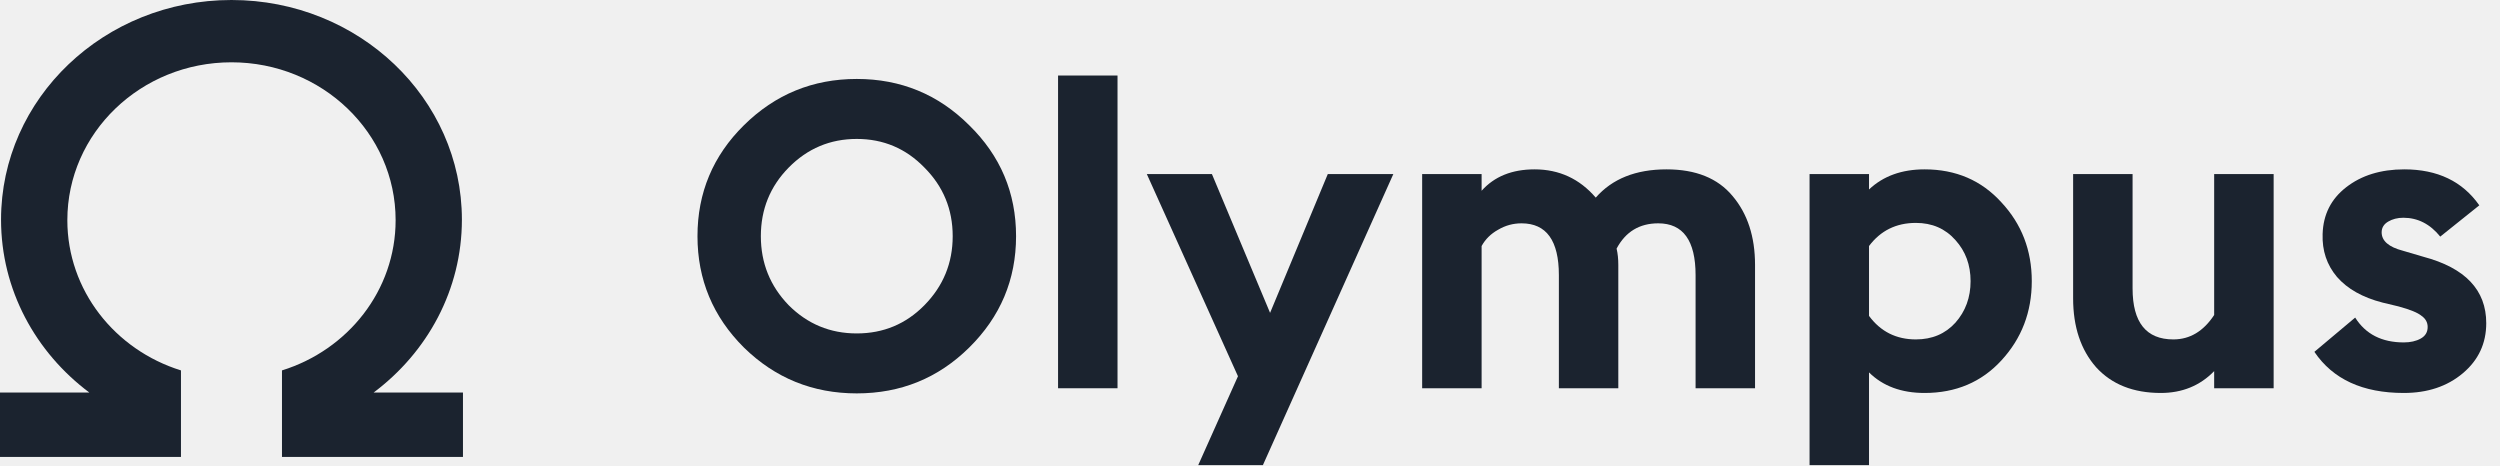
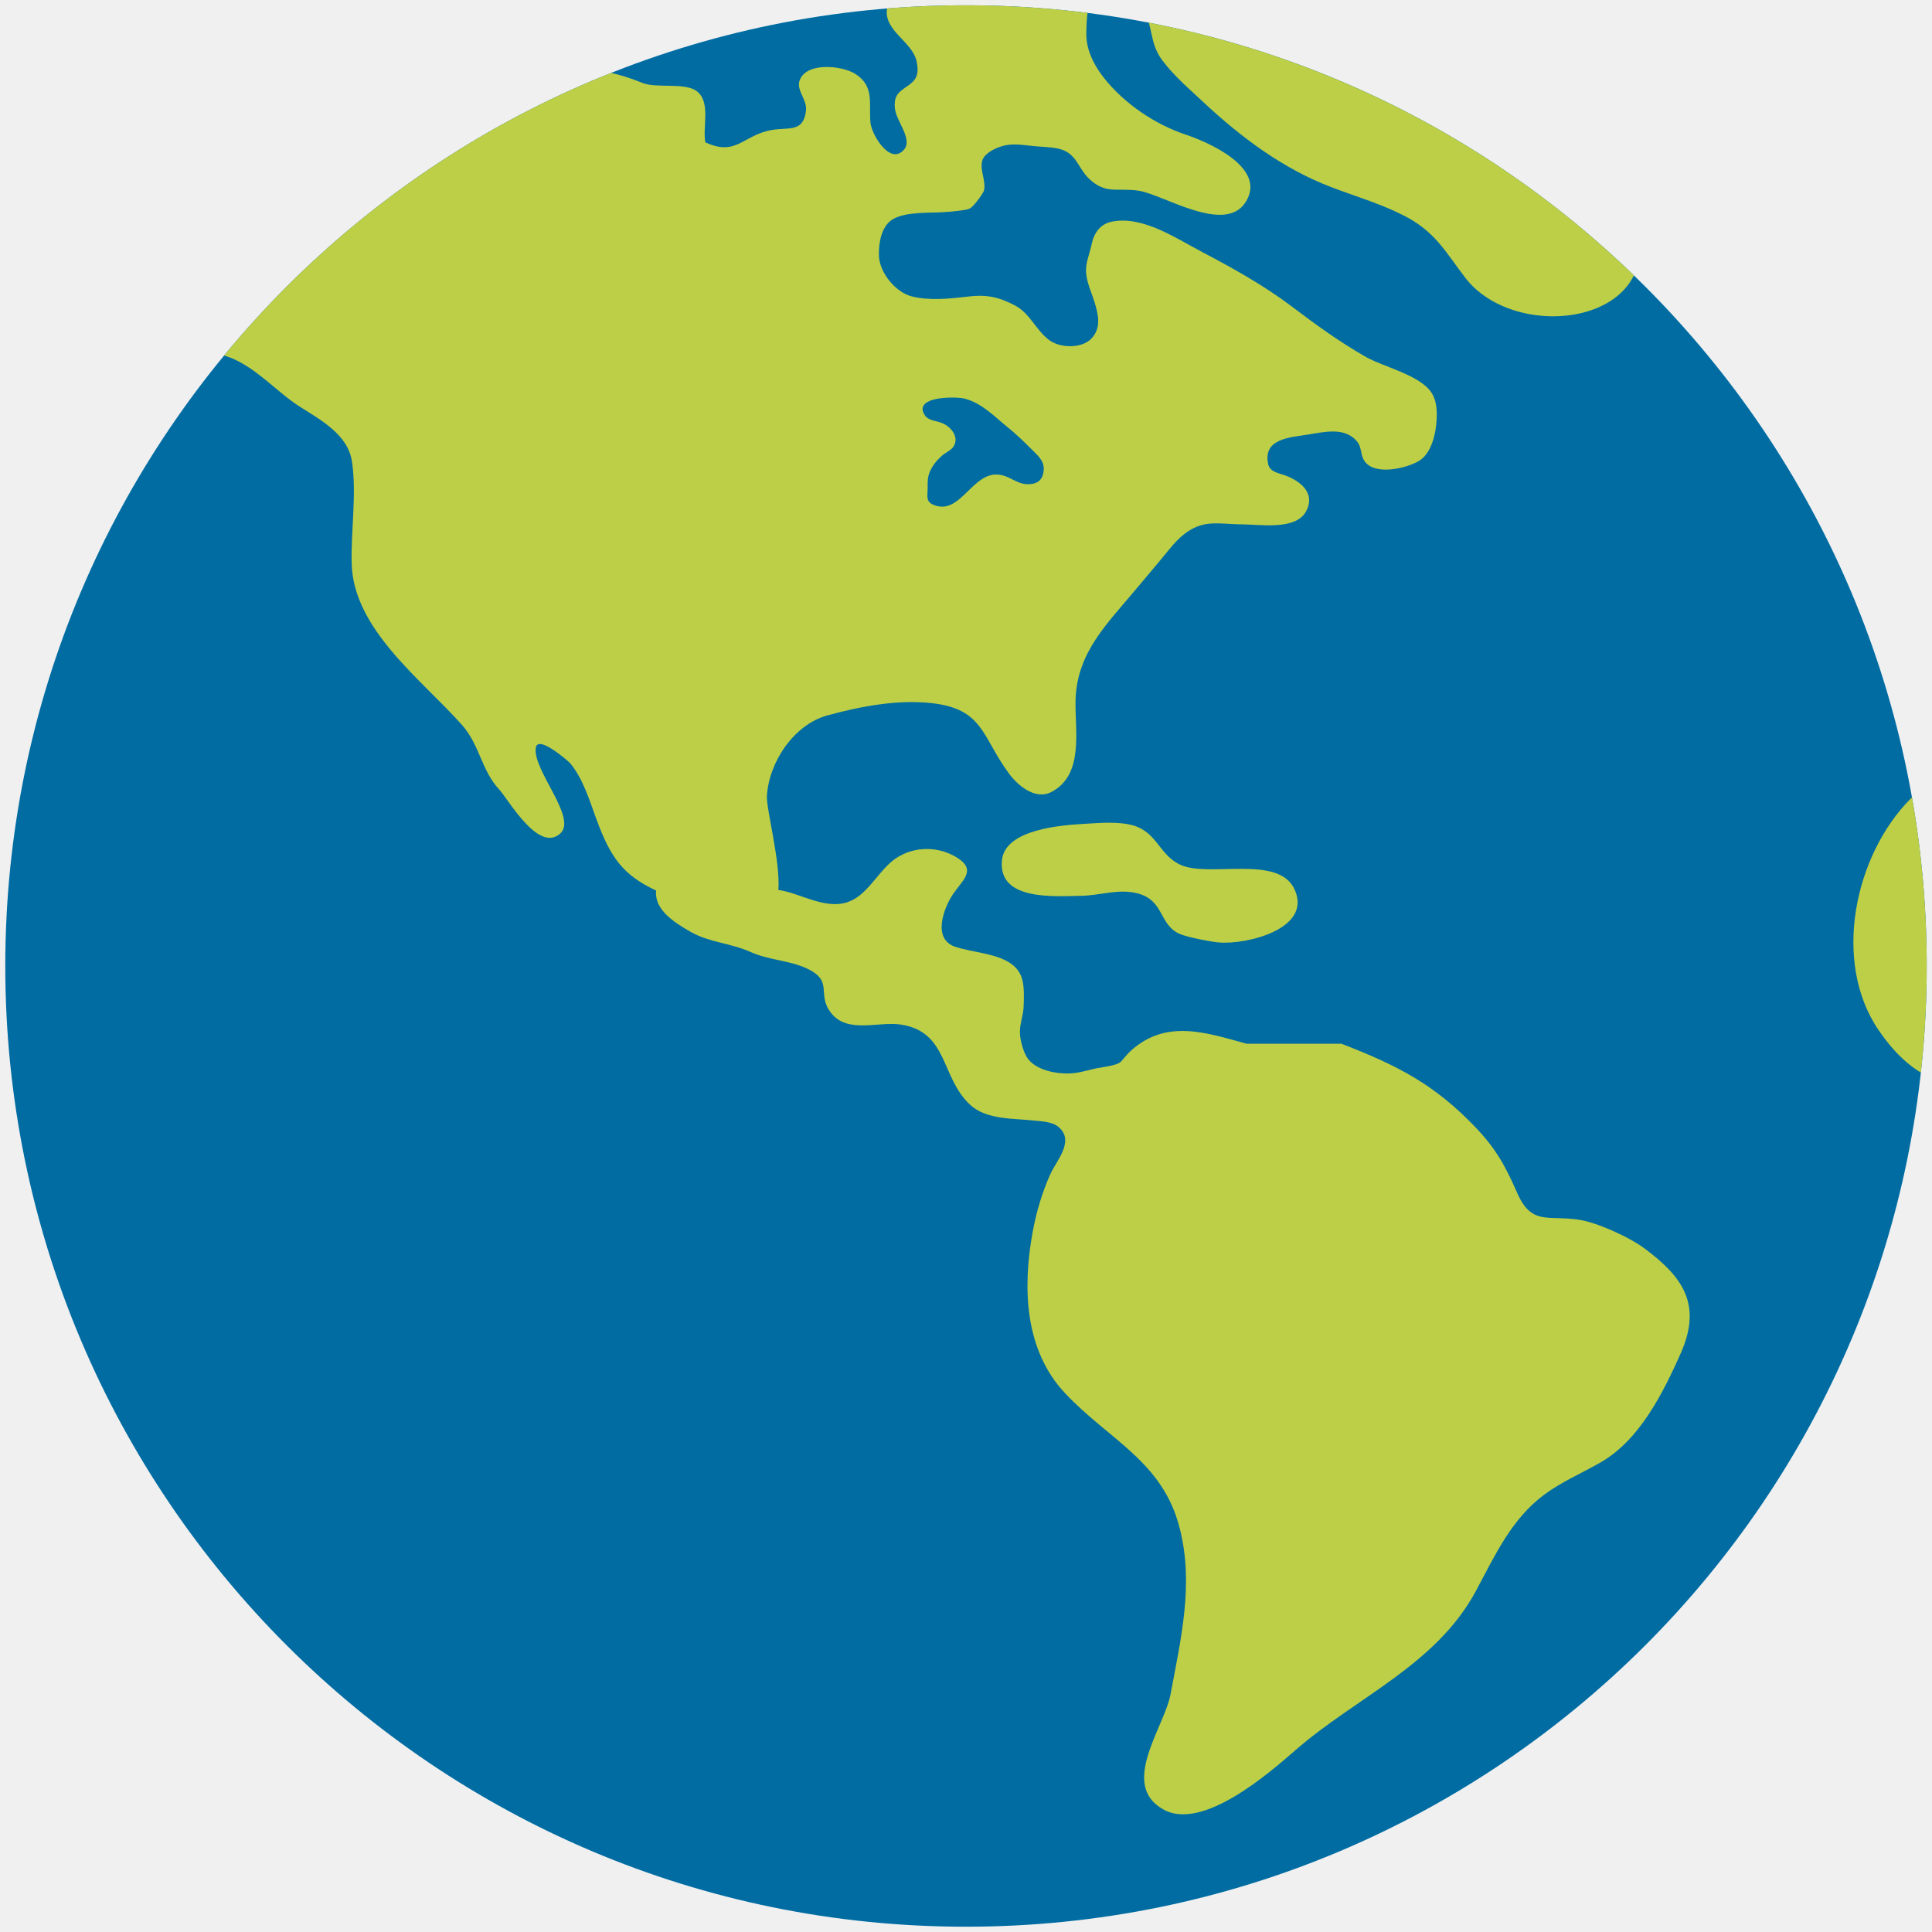
- <svg xmlns="http://www.w3.org/2000/svg" width="129" height="24" viewBox="0 0 129 24" fill="none">
-   <g clip-path="url(#clip0_806_72)">
-     <path d="M40.693 15.746C41.664 16.718 42.836 17.205 44.209 17.205C45.583 17.205 46.748 16.718 47.703 15.746C48.673 14.758 49.159 13.572 49.159 12.187C49.159 10.802 48.673 9.623 47.703 8.65C46.748 7.663 45.583 7.169 44.209 7.169C42.836 7.169 41.664 7.663 40.693 8.65C39.738 9.623 39.26 10.802 39.26 12.187C39.26 13.572 39.738 14.758 40.693 15.746ZM50.01 17.934C48.413 19.511 46.479 20.299 44.209 20.299C41.94 20.299 39.999 19.511 38.387 17.934C36.789 16.343 35.99 14.427 35.99 12.187C35.99 9.947 36.789 8.038 38.387 6.462C39.999 4.87 41.94 4.074 44.209 4.074C46.479 4.074 48.413 4.87 50.01 6.462C51.622 8.038 52.429 9.947 52.429 12.187C52.429 14.427 51.622 16.343 50.01 17.934Z" fill="#1B232F" />
-     <path d="M54.596 20.034V3.897H57.664V20.034H54.596Z" fill="#1B232F" />
-     <path d="M65.021 24.323H61.684L63.879 19.415L59.176 8.982H62.535L65.536 16.144L68.514 8.982H71.896L65.021 24.323Z" fill="#1B232F" />
-     <path d="M87.492 20.034V14.198C87.492 12.415 86.85 11.524 85.566 11.524C84.595 11.524 83.879 11.959 83.416 12.828C83.476 13.079 83.505 13.358 83.505 13.668V20.034H80.438V14.198C80.438 12.415 79.796 11.524 78.512 11.524C78.078 11.524 77.675 11.634 77.302 11.855C76.929 12.062 76.645 12.342 76.451 12.695V20.034H73.383V8.982H76.451V9.844C77.108 9.107 78.019 8.739 79.183 8.739C80.453 8.739 81.505 9.225 82.341 10.197C83.192 9.225 84.409 8.739 85.992 8.739C87.5 8.739 88.634 9.195 89.396 10.109C90.172 11.023 90.56 12.209 90.56 13.668V20.034H87.492Z" fill="#1B232F" />
-     <path d="M93.373 24.323V8.982H96.441V9.777C97.173 9.085 98.129 8.739 99.308 8.739C100.92 8.739 102.242 9.306 103.272 10.441C104.317 11.561 104.84 12.916 104.84 14.508C104.84 16.1 104.317 17.463 103.272 18.598C102.242 19.718 100.92 20.277 99.308 20.277C98.113 20.277 97.158 19.924 96.441 19.216V24.323H93.373ZM98.86 17.514C99.696 17.514 100.375 17.227 100.898 16.652C101.42 16.063 101.682 15.348 101.682 14.508C101.682 13.668 101.42 12.961 100.898 12.386C100.375 11.796 99.696 11.502 98.86 11.502C97.845 11.502 97.038 11.9 96.441 12.695V16.299C97.038 17.109 97.845 17.514 98.86 17.514Z" fill="#1B232F" />
-     <path d="M117.32 8.982V20.034H114.251V19.15C113.52 19.902 112.601 20.277 111.497 20.277C110.078 20.277 108.966 19.835 108.16 18.951C107.369 18.052 106.973 16.866 106.973 15.392V8.982H110.041V14.884C110.041 16.637 110.743 17.514 112.146 17.514C112.997 17.514 113.699 17.094 114.251 16.254V8.982H117.32Z" fill="#1B232F" />
-     <path d="M124.035 20.277C121.915 20.277 120.377 19.57 119.422 18.155L121.527 16.387C122.065 17.242 122.901 17.669 124.035 17.669C124.379 17.669 124.67 17.603 124.909 17.47C125.148 17.337 125.267 17.139 125.267 16.873C125.267 16.637 125.162 16.446 124.953 16.299C124.759 16.136 124.364 15.974 123.767 15.812L122.938 15.613C121.908 15.348 121.124 14.906 120.586 14.287C120.064 13.668 119.817 12.931 119.847 12.076C119.877 11.074 120.28 10.271 121.057 9.667C121.848 9.048 122.848 8.739 124.058 8.739C125.775 8.739 127.066 9.357 127.932 10.595L125.917 12.209C125.394 11.561 124.759 11.236 124.013 11.236C123.714 11.236 123.453 11.303 123.229 11.435C123.005 11.568 122.893 11.752 122.893 11.988C122.893 12.43 123.259 12.747 123.99 12.938L125.043 13.248C127.208 13.823 128.29 14.965 128.29 16.674C128.29 17.721 127.887 18.583 127.081 19.261C126.275 19.939 125.26 20.277 124.035 20.277Z" fill="#1B232F" />
-     <path fill-rule="evenodd" clip-rule="evenodd" d="M14.55 22.395C14.55 22.395 14.55 22.395 14.55 22.395V23.579H23.889V20.256H19.277C22.052 18.182 23.834 14.956 23.834 11.334C23.834 5.074 18.511 0 11.944 0C5.378 0 0.054 5.074 0.054 11.334C0.054 14.956 1.837 18.182 4.611 20.256H0V23.579H9.338V23.525H9.338V19.113C5.936 18.056 3.475 14.985 3.475 11.361C3.475 6.862 7.267 3.215 11.944 3.215C16.622 3.215 20.414 6.862 20.414 11.361C20.414 14.985 17.953 18.056 14.55 19.113V22.395Z" fill="#1B232F" />
+ <svg xmlns="http://www.w3.org/2000/svg" xmlns:xlink="http://www.w3.org/1999/xlink" width="128" height="128" style="enable-background:new 0 0 128 128;">
+   <g>
+     <defs>
+       <path id="SVGID_1_" d="M127.65,64c0,35.15-28.5,63.65-63.66,63.65C28.85,127.65,0.35,99.15,0.35,64 c0-35.16,28.5-63.65,63.64-63.65C99.15,0.35,127.65,28.84,127.65,64z" />
+     </defs>
+     <use style="overflow:visible;fill:#006CA2;" xlink:href="#SVGID_1_" />
+     <clipPath id="SVGID_2_">
+       <use style="overflow:visible;" xlink:href="#SVGID_1_" />
+     </clipPath>
+     <g style="clip-path:url(#SVGID_2_);">
+       <path d="M108.99,82.74c-1.05-0.79-3.19-1.75-4.38-1.93c-2.03-0.31-3.13,0.4-4.08-1.75 c-0.79-1.79-1.38-2.91-2.79-4.39c-2.72-2.84-5.18-4.1-8.87-5.52h-6.28c-2.64-0.72-5.29-1.66-7.64,0.44 c-0.25,0.22-0.46,0.5-0.69,0.75c-0.26,0.28-1.43,0.38-1.81,0.48c-0.53,0.13-1.09,0.29-1.65,0.3c-0.86,0.02-2.04-0.21-2.63-0.89 c-0.34-0.39-0.54-1.16-0.59-1.67c-0.06-0.68,0.23-1.27,0.24-1.92c0.02-0.58,0.05-1.25-0.11-1.8c-0.33-1.15-1.63-1.48-2.64-1.7 c-0.6-0.13-1.19-0.22-1.8-0.42c-1.53-0.52-0.74-2.61-0.09-3.54c0.66-0.95,1.61-1.61,0.02-2.48c-1.28-0.69-2.85-0.58-3.98,0.26 c-1.08,0.82-1.79,2.41-3.1,2.82c-1.5,0.48-3.13-0.62-4.55-0.82c0.14-1.89-0.81-5.37-0.76-6.23c0.14-2.27,1.81-4.73,4-5.33 c2.19-0.6,4.6-1.06,6.87-0.82c3.51,0.37,3.36,2.25,5.19,4.7c0.6,0.8,1.75,1.74,2.79,1.19c2.21-1.16,1.53-4.14,1.6-6.15 c0.11-3.13,2.12-5.02,4.04-7.33c0.71-0.85,1.43-1.69,2.13-2.55c0.63-0.78,1.37-1.51,2.43-1.71c0.74-0.13,1.65,0.01,2.4,0.01 c1.22,0,3.55,0.41,4.26-0.84c0.66-1.18-0.31-1.99-1.29-2.37c-0.4-0.16-1.08-0.24-1.2-0.74c-0.41-1.75,1.47-1.81,2.64-2 c1.06-0.17,2.43-0.52,3.24,0.46c0.36,0.44,0.18,0.97,0.59,1.42c0.75,0.81,2.68,0.35,3.49-0.12c0.94-0.55,1.2-2.09,1.2-3.09 c0-0.52-0.08-1.06-0.38-1.49c-0.8-1.14-3.15-1.66-4.33-2.33c-1.72-0.98-3.32-2.14-4.89-3.33c-1.84-1.39-3.85-2.51-5.88-3.58 c-1.75-0.91-3.92-2.42-5.97-2.06c-0.8,0.13-1.24,0.71-1.41,1.48c-0.11,0.58-0.38,1.17-0.38,1.77c0.01,0.73,0.35,1.4,0.56,2.08 c0.26,0.85,0.47,1.72-0.2,2.43c-0.64,0.67-2.06,0.65-2.8,0.1c-0.9-0.68-1.27-1.77-2.26-2.29c-1.1-0.58-1.92-0.74-3.15-0.59 c-1.15,0.14-2.53,0.28-3.68-0.01c-1.1-0.27-2.17-1.6-2.19-2.73c-0.02-0.81,0.16-1.94,0.93-2.39c0.91-0.52,2.42-0.39,3.44-0.47 c0.21-0.01,0.41-0.03,0.6-0.05c0.03-0.01,0.06-0.01,0.09-0.01c0.03-0.01,0.07-0.01,0.1-0.01c0.29-0.04,0.56-0.07,0.75-0.12 c-0.01-0.02-0.04-0.04-0.05-0.06c0.16,0.3,1.07-1.02,1.1-1.17c0.16-0.66-0.33-1.43-0.09-2.05c0.18-0.46,0.83-0.75,1.26-0.89 c0.67-0.21,1.36-0.09,2.04-0.02c0.55,0.06,1.14,0.06,1.68,0.17c1.25,0.26,1.29,1.24,2.07,2c1.12,1.05,1.8,0.59,3.26,0.79 c1.57,0.21,5.69,2.91,7.09,0.8c1.56-2.35-2.64-4.08-3.94-4.51c-2.05-0.68-4.09-2.07-5.43-3.77c-0.66-0.84-1.18-1.86-1.16-2.96 c0.03-0.89,0-2.26,0.83-2.83c0.2-0.13,0.42-0.21,0.65-0.22c0.41-0.04,0.86-0.06,1.2,0.14c0.5,0.31,0.91,0.91,1.17,1.42 c0.55,1.1,0.36,2.15,1.15,3.25c0.79,1.07,1.82,1.94,2.78,2.84c2.49,2.32,5.24,4.38,8.43,5.6c1.72,0.66,3.53,1.17,5.16,2.07 c1.85,1.04,2.53,2.38,3.76,3.97c3.45,4.43,13.57,2.99,11.2-4c-1.78-5.24-5.26-9.73-9.9-12.57c-2.23-1.36-4.23-3.25-6.48-4.51 c-2.82-1.57-6.2-2.05-9.34-2.57c-3.71-0.61-7.35-0.89-11.1-1.06c-2.73-0.12-5.62-0.56-7.89,1.28c-1.21,0.97-4.77,4.34-4.84,5.74 c-0.07,1.34,1.69,2.06,1.97,3.29c0.11,0.53,0.15,1-0.26,1.4c-0.45,0.44-1.07,0.58-1.17,1.28c-0.08,0.61,0.15,1.02,0.39,1.54 c0.19,0.4,0.6,1.17,0.25,1.62c-0.93,1.17-2.18-0.94-2.26-1.74c-0.12-1.3,0.29-2.43-1.03-3.25c-0.89-0.55-3.31-0.79-3.68,0.51 c-0.18,0.62,0.52,1.22,0.44,1.94c-0.17,1.46-1.14,1.09-2.25,1.28c-1.94,0.33-2.34,1.78-4.42,0.82c-0.2-1.04,0.4-2.72-0.61-3.42 c-0.81-0.55-2.63-0.15-3.54-0.51c-2.28-0.92-4.29-1.21-6.72-0.49c-2.57,0.77-5.14,2.29-7.62,3.52 c-3.19,1.58-8.18-0.45-10.78,1.88l-0.05,0.45c-2.14-0.02-3.03,0.32-4.53,2.31c-1.08,1.43-1.63,2.81-2.28,4.39 c-0.49,1.2-1.51,2.3-1.7,3.64c-0.12,0.94-0.05,2.13,0.09,3.06c0.07,0.52,4.7-0.89,5.29-0.82c2.15,0.28,3.81,2.36,5.53,3.47 c1.47,0.93,3.25,1.89,3.51,3.68c0.32,2.16-0.08,4.57-0.02,6.76c0.12,4.35,4.62,7.66,7.3,10.67c1.19,1.34,1.29,3.01,2.46,4.27 c0.65,0.71,2.62,4.24,4.06,2.93c1.15-1.04-1.86-4.22-1.62-5.68c0.13-0.89,2.15,0.89,2.27,1.02c0.84,1,1.28,2.44,1.72,3.65 c0.95,2.61,1.79,3.77,3.98,4.79c-0.13,1.25,1.15,2.09,2.29,2.74c1.25,0.71,2.61,0.73,3.94,1.32c1.26,0.57,2.64,0.56,3.81,1.13 c1.74,0.84,0.57,1.67,1.55,2.92c1.09,1.4,3.16,0.54,4.63,0.77c3.15,0.49,2.62,3.5,4.58,5.31c1.07,1.01,2.9,0.9,4.25,1.05 c0.53,0.06,1.22,0.07,1.64,0.45c1.05,0.93-0.18,2.21-0.58,3.12c-0.55,1.22-0.93,2.53-1.17,3.85c-0.67,3.68-0.53,7.79,2.15,10.64 c2.92,3.11,6.49,4.52,7.6,8.96c0.95,3.71,0.07,7.34-0.61,11c-0.42,2.2-3.43,6.02-0.44,7.64c2.6,1.41,7.02-2.47,8.72-3.95 c4.01-3.5,9.31-5.63,11.95-10.54c1.25-2.33,2.36-4.79,4.55-6.4c1.15-0.85,2.48-1.41,3.71-2.12c2.61-1.49,4.17-4.66,5.34-7.29 C112.76,86.41,111.49,84.61,108.99,82.74z M61.9,26.46c0.71-0.17,1.67-0.13,1.97-0.06c1.15,0.28,2,1.18,2.88,1.9 c0.64,0.51,1.18,1.05,1.75,1.62c0.37,0.37,0.72,0.7,0.64,1.31c-0.06,0.53-0.36,0.79-0.84,0.84c-0.87,0.09-1.26-0.48-2.04-0.61 c-1.85-0.31-2.62,2.81-4.47,1.96c-0.47-0.22-0.33-0.61-0.33-1.11c-0.01-0.38,0-0.72,0.14-1.05c0.18-0.42,0.47-0.77,0.82-1.08 c0.22-0.19,0.58-0.34,0.75-0.59c0.41-0.64-0.17-1.32-0.75-1.56c-0.36-0.15-0.89-0.16-1.12-0.48 C60.87,26.94,61.29,26.62,61.9,26.46z" style="fill:#BDCF46;" />
+       <path d="M136.02,61.08c-0.02-3,0.12-7.11-2.38-9.28c-2.31-2.01-5.16-0.79-7.07,1.13 c-3.7,3.73-5.2,10.77-2.12,15.3c1.14,1.68,2.59,3.08,4.49,3.52c1.86,0.43,5.41,0.66,6.32-1.24c0.52-1.09,0.32-2.37,0.32-3.56 C135.57,64.92,136.04,63.09,136.02,61.08z" style="fill:#BDCF46;" />
+       <path d="M78.15,57.27c-0.92-0.46-1.27-1.24-1.88-1.86c-0.3-0.3-0.66-0.56-1.18-0.72 c-0.98-0.28-2.22-0.17-3.23-0.11c-1.49,0.09-5.29,0.34-5.48,2.43c-0.25,2.67,3.42,2.37,5.24,2.34c1.25-0.02,2.46-0.48,3.71-0.17 c1.83,0.45,1.42,2.08,2.84,2.7c0.51,0.22,2.09,0.52,2.58,0.56c1.82,0.16,6.19-0.89,5.03-3.49C84.73,56.56,80.02,58.2,78.15,57.27 z" style="fill:#BDCF46;" />
+     </g>
  </g>
-   <defs>
-     <clipPath id="clip0_806_72">
-       <rect width="129" height="24" fill="white" />
-     </clipPath>
-   </defs>
</svg>
